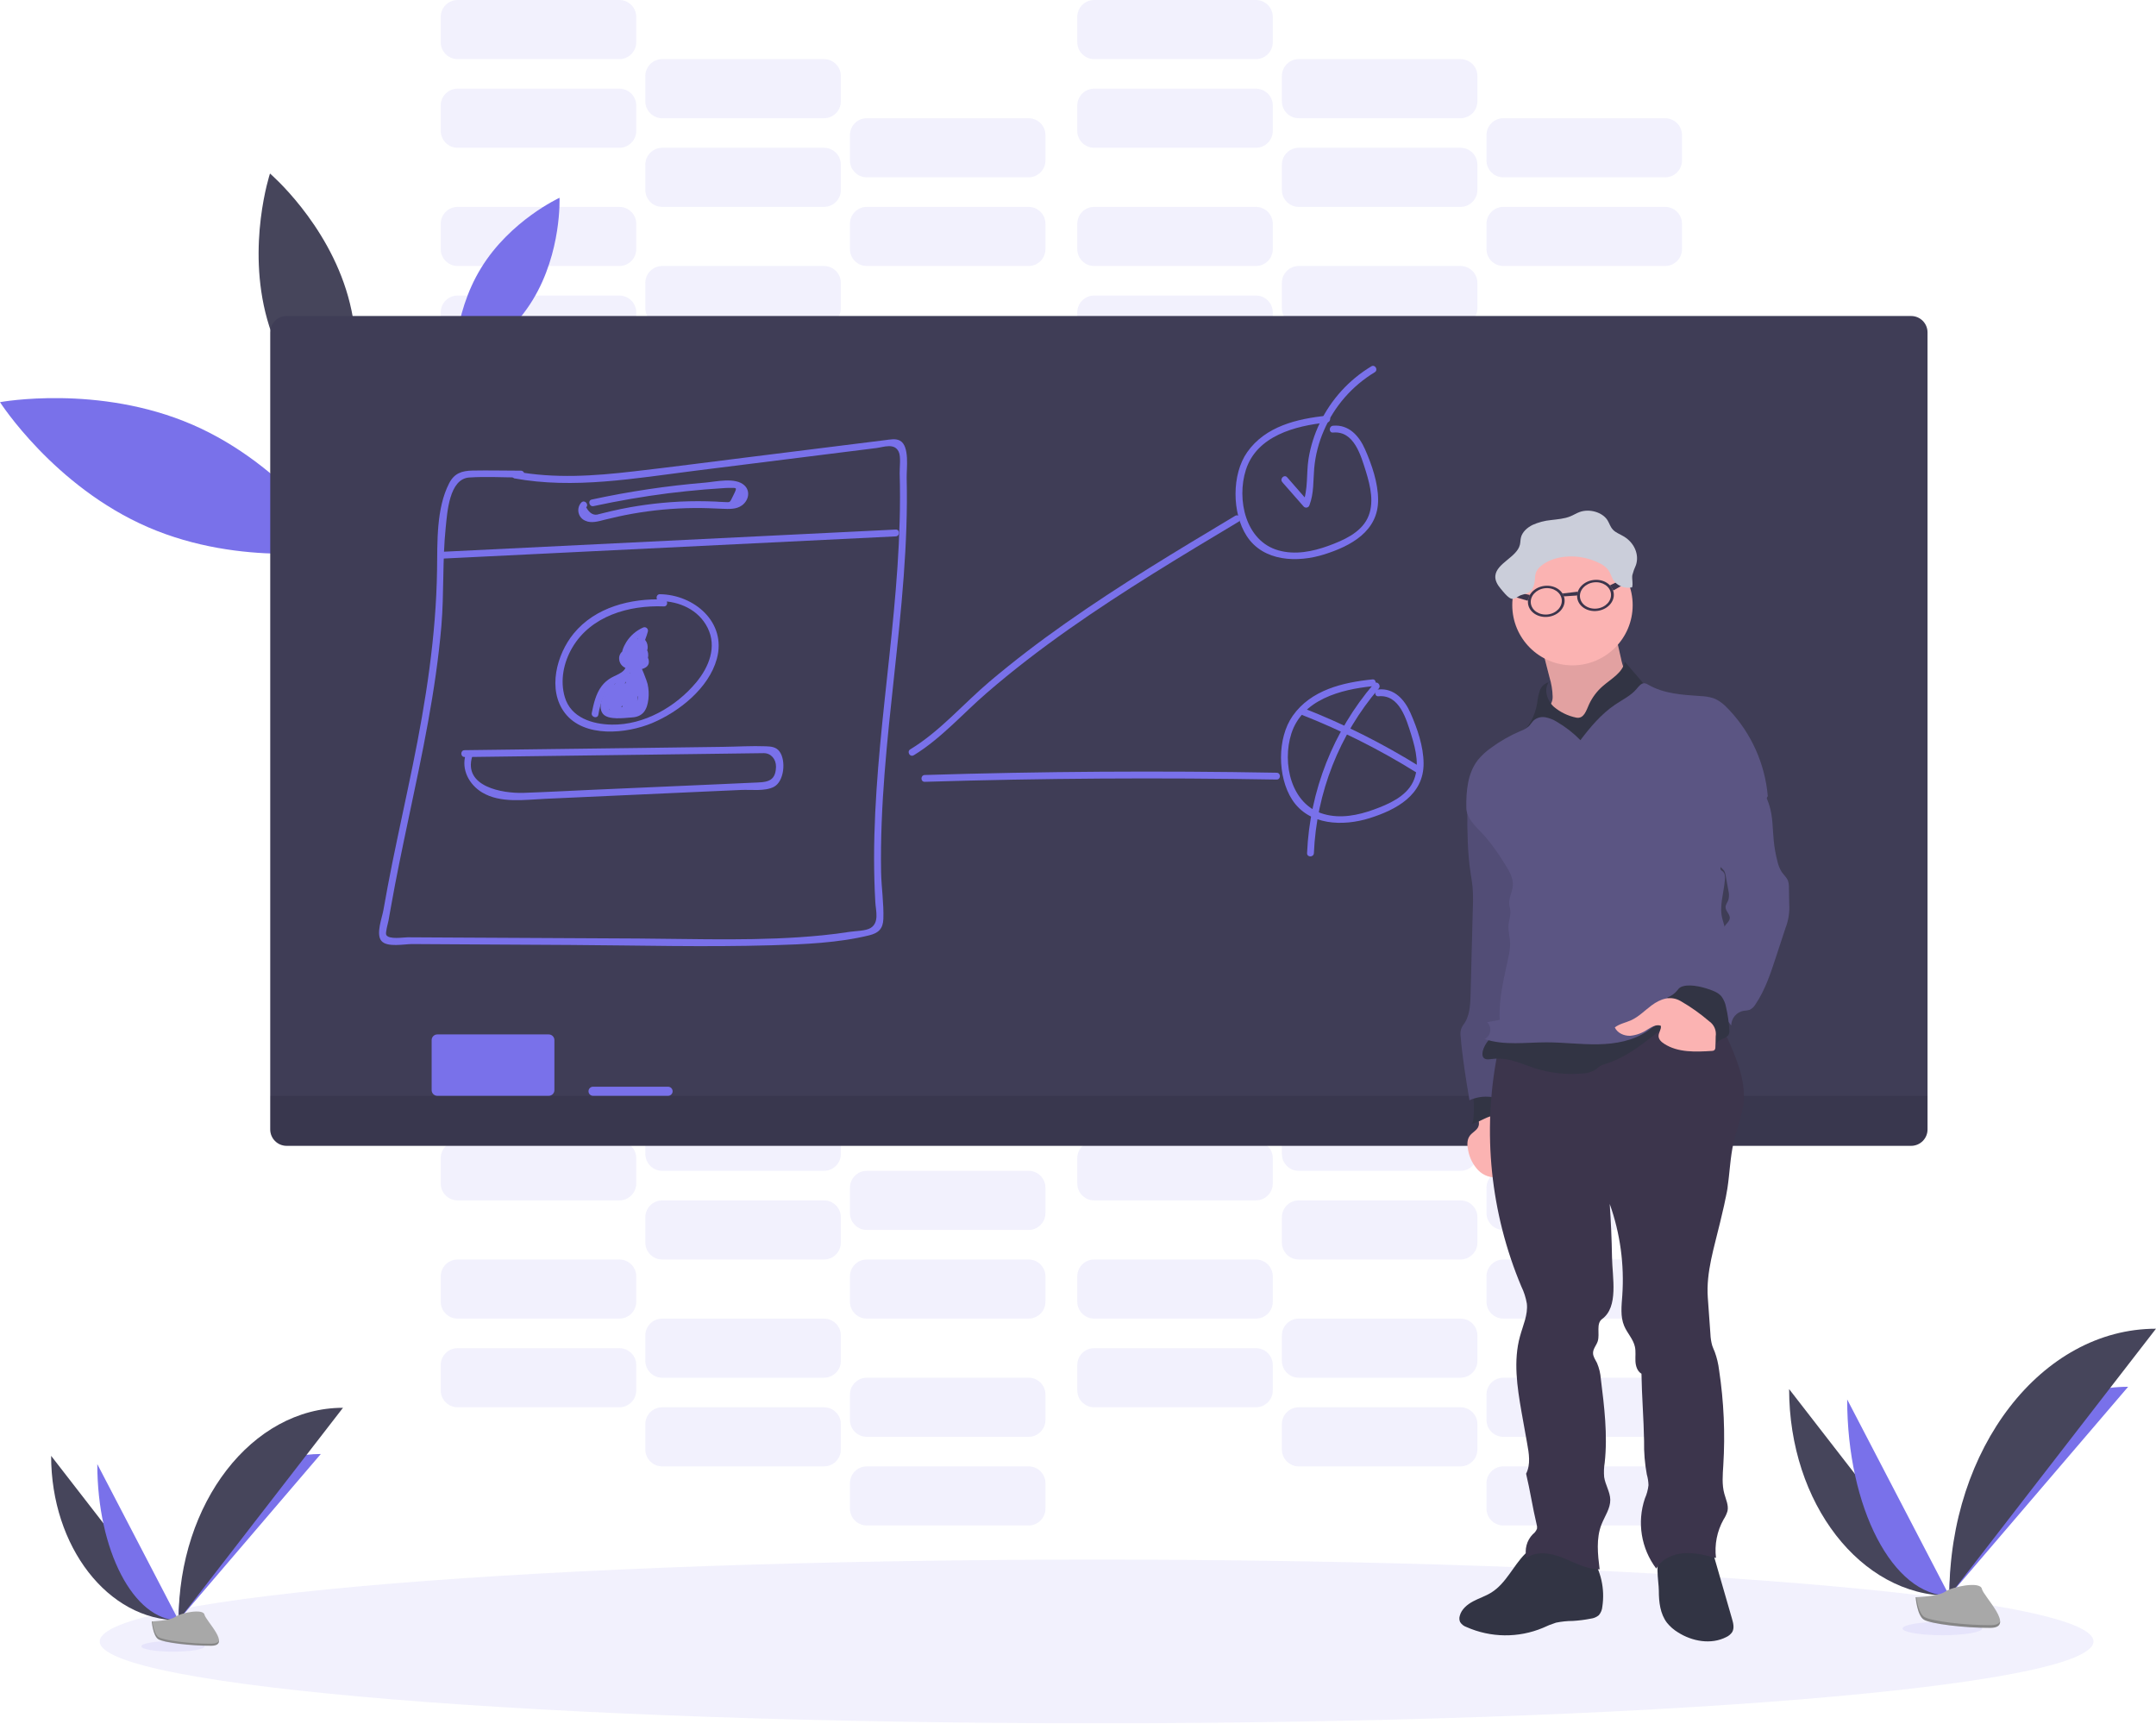
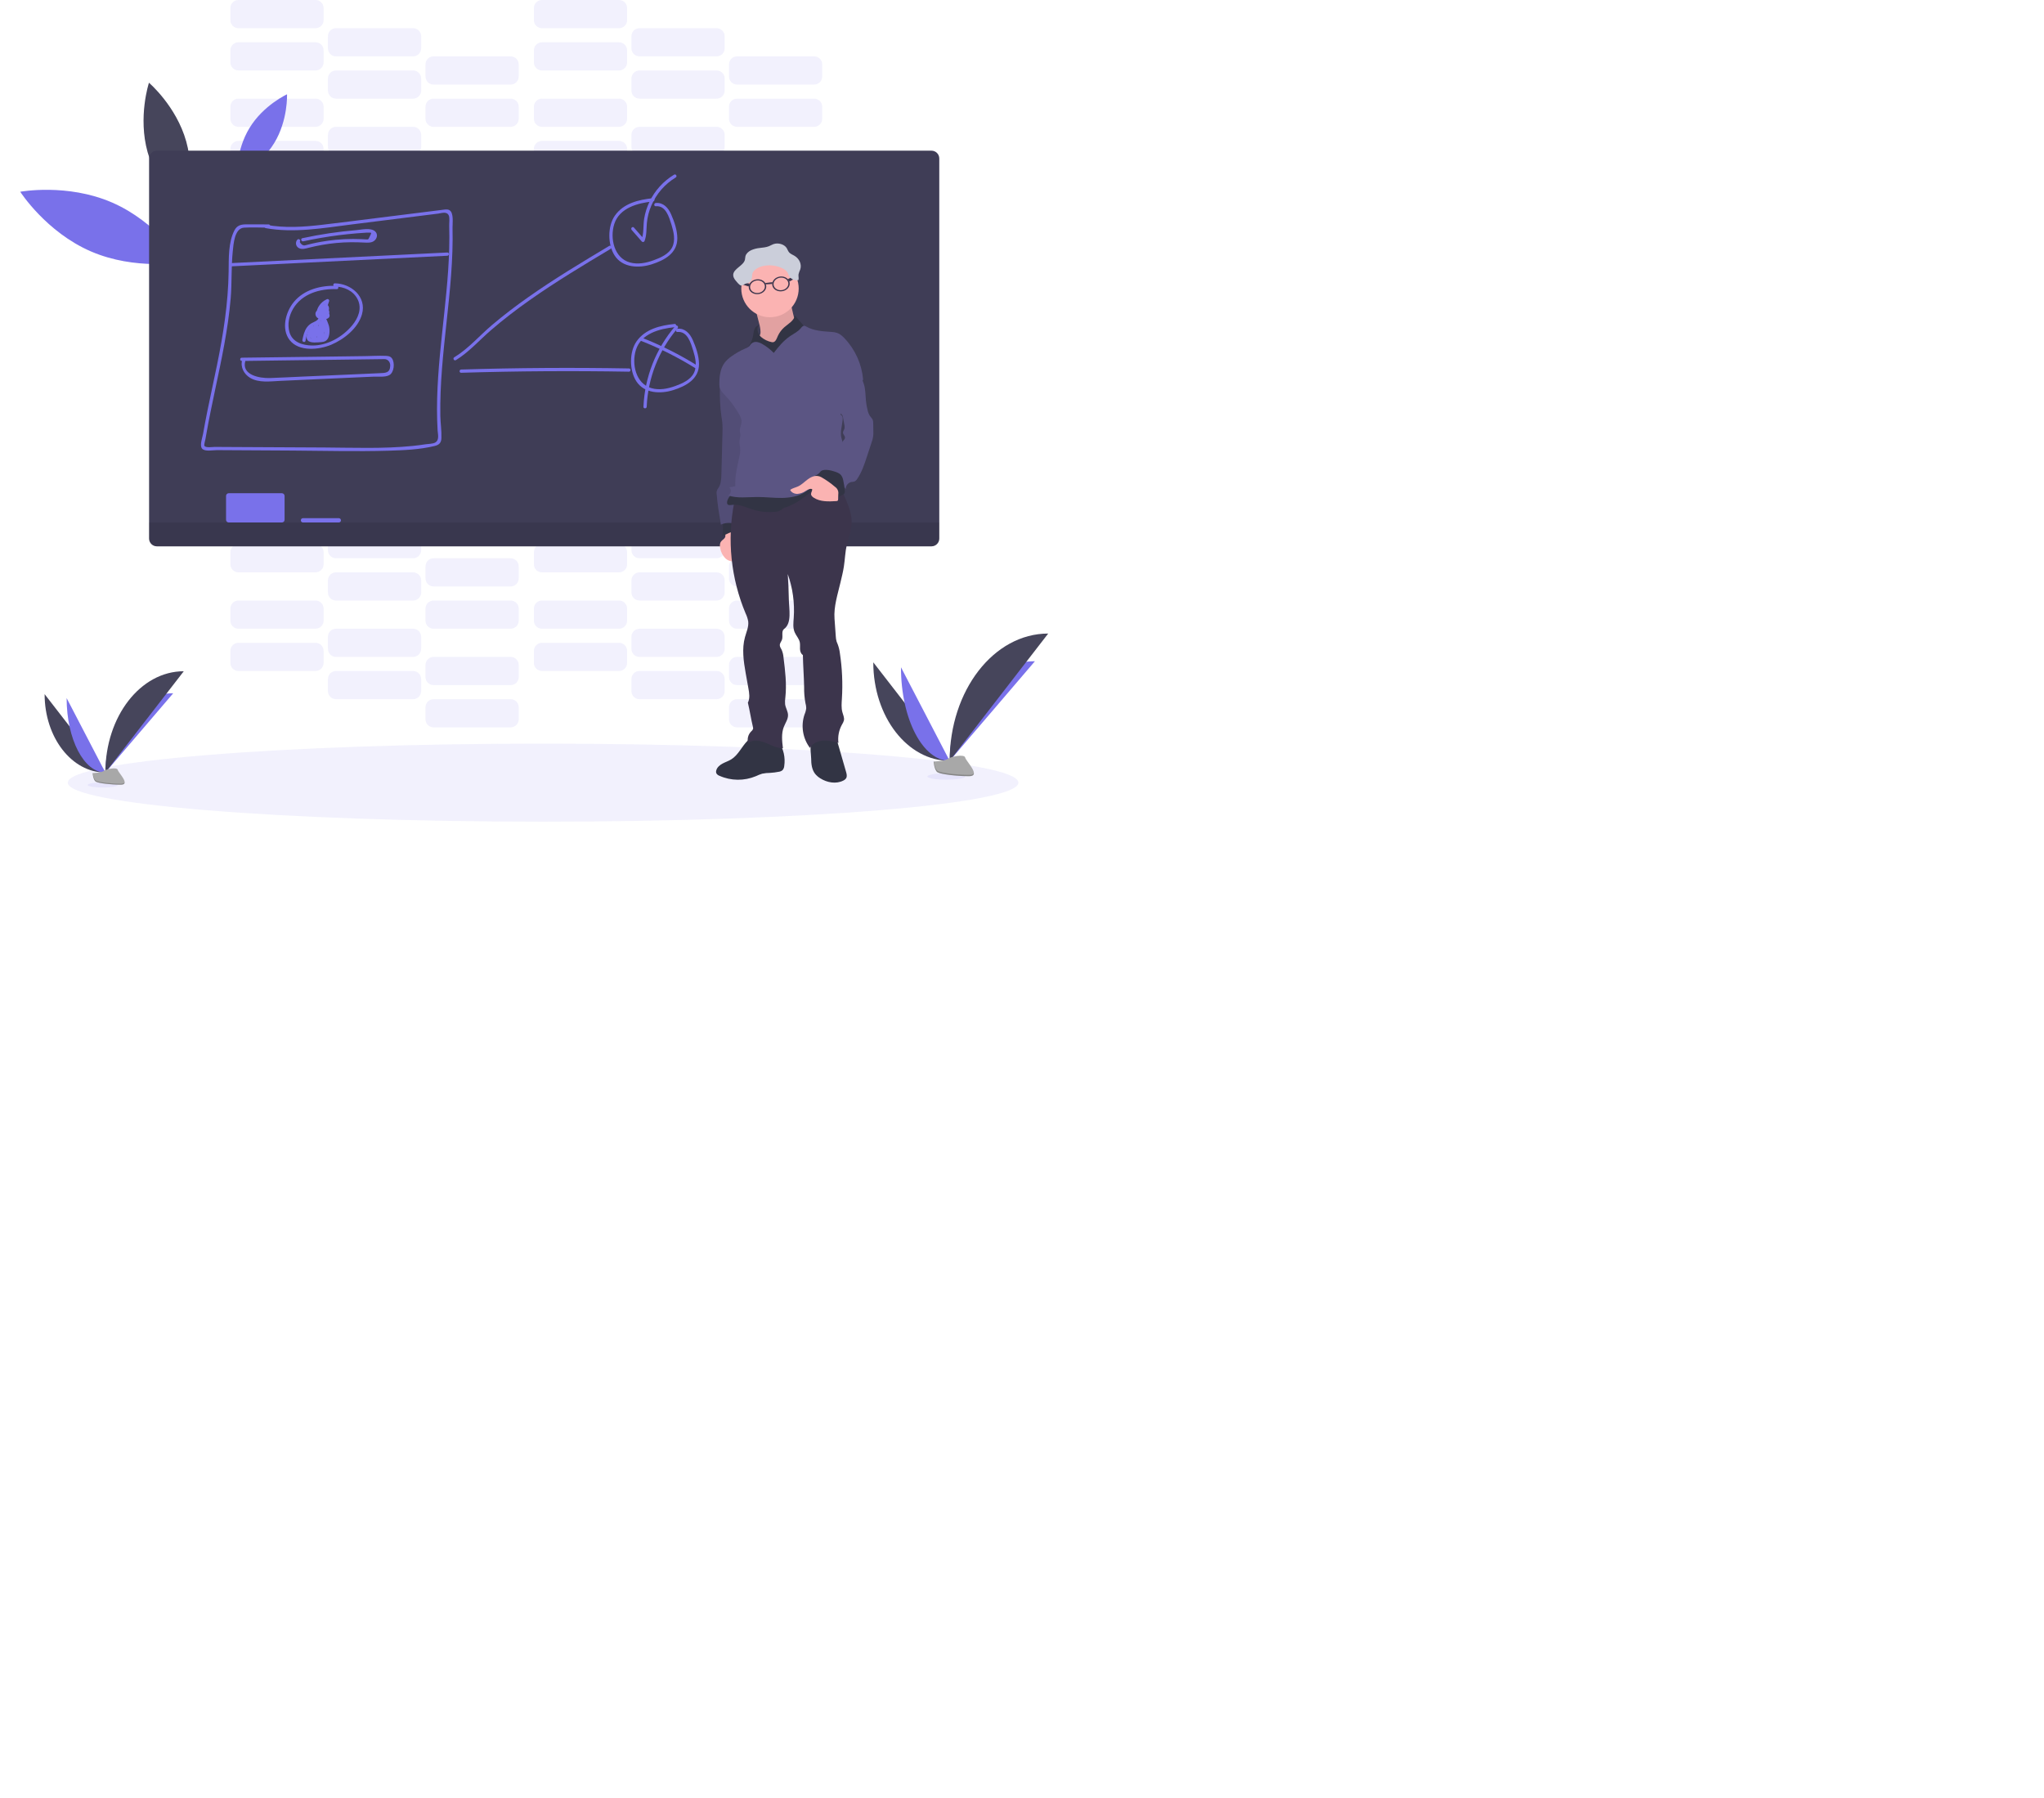
- <svg xmlns="http://www.w3.org/2000/svg" id="b6c6e6a1-7972-47e7-be8d-743e88a832d8" data-name="Layer 1" width="948.37" height="758" viewBox="0 0 948.37 758">
+ <svg xmlns="http://www.w3.org/2000/svg" id="b6c6e6a1-7972-47e7-be8d-743e88a832d8" data-name="Layer 1" width="748.37" height="658" viewBox="0 0 1848.37 1658">
  <rect x="193.87" y="130" width="86" height="26" rx="7.43" fill="#7971ea" opacity="0.1" />
  <rect x="283.87" y="156" width="86" height="26" rx="7.43" fill="#7971ea" opacity="0.1" />
  <rect x="373.87" y="182" width="86" height="26" rx="7.43" fill="#7971ea" opacity="0.1" />
  <rect x="193.87" y="91" width="86" height="26" rx="7.43" fill="#7971ea" opacity="0.1" />
  <rect x="283.87" y="117" width="86" height="26" rx="7.43" fill="#7971ea" opacity="0.1" />
  <rect x="373.87" y="143" width="86" height="26" rx="7.43" fill="#7971ea" opacity="0.1" />
  <rect x="473.87" y="130" width="86" height="26" rx="7.43" fill="#7971ea" opacity="0.1" />
  <rect x="563.87" y="156" width="86" height="26" rx="7.43" fill="#7971ea" opacity="0.1" />
  <rect x="653.87" y="182" width="86" height="26" rx="7.43" fill="#7971ea" opacity="0.1" />
  <rect x="473.87" y="91" width="86" height="26" rx="7.43" fill="#7971ea" opacity="0.1" />
  <rect x="563.87" y="117" width="86" height="26" rx="7.43" fill="#7971ea" opacity="0.1" />
  <rect x="653.87" y="143" width="86" height="26" rx="7.43" fill="#7971ea" opacity="0.1" />
  <rect x="193.87" y="39" width="86" height="26" rx="7.43" fill="#7971ea" opacity="0.1" />
  <rect x="283.87" y="65" width="86" height="26" rx="7.43" fill="#7971ea" opacity="0.1" />
  <rect x="373.87" y="91" width="86" height="26" rx="7.43" fill="#7971ea" opacity="0.1" />
  <rect x="193.87" width="86" height="26" rx="7.43" fill="#7971ea" opacity="0.1" />
  <rect x="283.87" y="26" width="86" height="26" rx="7.43" fill="#7971ea" opacity="0.1" />
  <rect x="373.87" y="52" width="86" height="26" rx="7.43" fill="#7971ea" opacity="0.1" />
  <rect x="473.87" y="39" width="86" height="26" rx="7.43" fill="#7971ea" opacity="0.1" />
  <rect x="563.87" y="65" width="86" height="26" rx="7.43" fill="#7971ea" opacity="0.1" />
  <rect x="653.87" y="91" width="86" height="26" rx="7.43" fill="#7971ea" opacity="0.1" />
  <rect x="473.87" width="86" height="26" rx="7.43" fill="#7971ea" opacity="0.1" />
  <rect x="563.87" y="26" width="86" height="26" rx="7.43" fill="#7971ea" opacity="0.1" />
  <rect x="653.87" y="52" width="86" height="26" rx="7.43" fill="#7971ea" opacity="0.1" />
  <rect x="193.87" y="593" width="86" height="26" rx="7.43" fill="#7971ea" opacity="0.1" />
  <rect x="283.87" y="619" width="86" height="26" rx="7.43" fill="#7971ea" opacity="0.1" />
  <rect x="373.87" y="645" width="86" height="26" rx="7.43" fill="#7971ea" opacity="0.1" />
  <rect x="193.87" y="554" width="86" height="26" rx="7.43" fill="#7971ea" opacity="0.1" />
  <rect x="283.87" y="580" width="86" height="26" rx="7.43" fill="#7971ea" opacity="0.1" />
  <rect x="373.87" y="606" width="86" height="26" rx="7.43" fill="#7971ea" opacity="0.1" />
  <rect x="473.87" y="593" width="86" height="26" rx="7.43" fill="#7971ea" opacity="0.1" />
  <rect x="563.87" y="619" width="86" height="26" rx="7.43" fill="#7971ea" opacity="0.1" />
  <rect x="653.87" y="645" width="86" height="26" rx="7.43" fill="#7971ea" opacity="0.1" />
  <rect x="473.87" y="554" width="86" height="26" rx="7.43" fill="#7971ea" opacity="0.1" />
  <rect x="563.87" y="580" width="86" height="26" rx="7.43" fill="#7971ea" opacity="0.1" />
  <rect x="653.87" y="606" width="86" height="26" rx="7.43" fill="#7971ea" opacity="0.1" />
  <rect x="193.87" y="502" width="86" height="26" rx="7.43" fill="#7971ea" opacity="0.1" />
  <rect x="283.87" y="528" width="86" height="26" rx="7.43" fill="#7971ea" opacity="0.1" />
  <rect x="373.87" y="554" width="86" height="26" rx="7.43" fill="#7971ea" opacity="0.1" />
  <rect x="193.87" y="463" width="86" height="26" rx="7.43" fill="#7971ea" opacity="0.1" />
  <rect x="283.87" y="489" width="86" height="26" rx="7.43" fill="#7971ea" opacity="0.1" />
  <rect x="373.87" y="515" width="86" height="26" rx="7.43" fill="#7971ea" opacity="0.1" />
  <rect x="473.87" y="502" width="86" height="26" rx="7.43" fill="#7971ea" opacity="0.1" />
  <rect x="563.87" y="528" width="86" height="26" rx="7.43" fill="#7971ea" opacity="0.1" />
  <rect x="653.87" y="554" width="86" height="26" rx="7.43" fill="#7971ea" opacity="0.1" />
  <rect x="473.87" y="463" width="86" height="26" rx="7.43" fill="#7971ea" opacity="0.1" />
  <rect x="563.87" y="489" width="86" height="26" rx="7.43" fill="#7971ea" opacity="0.1" />
  <rect x="653.87" y="515" width="86" height="26" rx="7.43" fill="#7971ea" opacity="0.1" />
  <ellipse cx="482.37" cy="722" rx="438.5" ry="36" fill="#7971ea" opacity="0.1" />
  <path d="M210.47,257.8c41.35,17.92,65.11,55,65.11,55s-43.29,8-84.65-9.91-65.11-55-65.11-55S169.11,239.88,210.47,257.8Z" transform="translate(-125.82 -71)" fill="#7971ea" />
  <path d="M337.37,189C350.16,168,371.94,158,371.94,158s1,23.94-11.75,44.88-34.58,30.93-34.58,30.93S324.57,209.88,337.37,189Z" transform="translate(-125.82 -71)" fill="#7971ea" />
  <path d="M243.35,211.47c9.15,32.66,34.37,54.16,34.37,54.16s10.39-31.47,1.24-64.14-34.38-54.16-34.38-54.16S234.19,178.8,243.35,211.47Z" transform="translate(-125.82 -71)" fill="#46455b" />
  <rect x="118.87" y="139" width="729" height="365" rx="7.21" fill="#3f3d56" />
  <path d="M118.87,482h729a0,0,0,0,1,0,0v14.79a7.21,7.21,0,0,1-7.21,7.21H126.08a7.21,7.21,0,0,1-7.21-7.21V482a0,0,0,0,1,0,0Z" opacity="0.1" />
  <rect x="189.87" y="455" width="54" height="27" rx="2.5" fill="#7971ea" />
  <rect x="258.87" y="478" width="37" height="4" rx="2" fill="#7971ea" />
  <path d="M351.84,281.38c26.39,4.87,53.31,0,79.59-3.3l79.87-10c3.23-.41,7.93-2.34,9.83,1.61,1.07,2.21.35,7,.43,9.54.21,7,.19,14,0,21-.36,13.38-1.34,26.73-2.59,40.05-2.43,26.07-5.87,52-7.59,78.17-.88,13.32-1.32,26.68-.93,40,.09,3.18.22,6.36.41,9.53.21,3.55,1.8,8.82-2.07,11.19-2.21,1.36-6.56,1.29-9.09,1.69-4,.63-8,1.13-12.08,1.54-26.89,2.69-54.13,1.57-81.12,1.41L325,483.39l-19.88-.11c-1.8,0-8.29,1.08-9.4-1.06-.47-.91.78-5.17,1-6.31q.46-2.82,1-5.63c2.32-13.15,5.06-26.22,7.82-39.28,5.93-28,12-56.14,14.44-84.74,1.21-14.35.41-28.83,1.89-43.15.69-6.65,1.51-21.49,10.36-22.08,7.5-.5,15.22,0,22.74,0a1.5,1.5,0,0,0,0-3c-7.1,0-14.21-.19-21.31-.05-4.72.09-8,1.21-10.25,5.55-5.75,11.14-5.16,26-5.34,38.16-.43,29.11-4.9,57.6-10.72,86.07-2.93,14.33-6.09,28.61-9,42.95-1.37,6.85-2.68,13.72-3.88,20.61-.56,3.28-3.39,10.51-.9,13.52s10.15,1.39,13.58,1.41l23.86.14,45.72.26c29.54.17,59.18,1,88.71.13,14.1-.42,29-1,42.73-4.37,4.09-1,6.06-2.88,6.22-7.24.24-6.76-.86-13.73-1-20.52-1-58.1,12.65-115.39,11.25-173.51-.09-3.95,1.4-13.91-2.92-16.3-1.94-1.08-4.46-.49-6.5-.25-3.9.45-7.79,1-11.69,1.46l-50.65,6.32c-16.19,2-32.37,4.16-48.59,6-17.17,2-34.51,3.19-51.62,0-1.89-.35-2.7,2.54-.8,2.89Z" transform="translate(-125.82 -71)" fill="#7971ea" />
  <path d="M320,316.73l199.82-9.8c1.93-.1,1.94-3.1,0-3L320,313.73c-1.92.09-1.93,3.09,0,3Z" transform="translate(-125.82 -71)" fill="#7971ea" />
  <path d="M381.56,292a5,5,0,0,0,1.77,8.07c2.69,1.23,5.85.2,8.52-.47,4-1,8-1.89,12.11-2.62a165.15,165.15,0,0,1,27.09-2.52c4.14-.05,8.25.14,12.39.32,3,.12,6.23.36,8.77-1.5,2.9-2.12,3.84-6.26,1-8.84-4-3.65-12.62-1.53-17.24-1.15a386.62,386.62,0,0,0-49.86,7.44c-1.88.4-1.09,3.3.8,2.89q16.27-3.51,32.79-5.64,8.12-1,16.27-1.69c2.56-.21,5.12-.4,7.68-.55,1-.06,2.06-.17,3.08-.14,3.17.07,3.54-.5,1.64,3.33-1.69,3.39-1.15,3-4.08,2.89-1.24,0-2.48-.14-3.72-.2q-3.81-.16-7.62-.17-8.11,0-16.18.78c-4.56.44-9.11,1.06-13.62,1.86-2.82.5-5.62,1.08-8.41,1.72-1.23.29-2.47.59-3.7.9-.59.16-1.19.3-1.78.45q-3.28,1.14-5.59-3c1.34-1.39-.77-3.52-2.12-2.12Z" transform="translate(-125.82 -71)" fill="#7971ea" />
  <path d="M417.78,334.68c-14.47-.56-30.1,3.35-39.63,15-7.46,9.11-11.71,24.74-3.81,35,8.49,11,27.11,9.06,38.34,4.37,11.88-5,24.88-15.31,28.45-28.21,4.45-16.11-10-28.29-25.05-28.47-1.93,0-1.93,3,0,3,8.58.1,17,3.78,21,11.77,4.19,8.42.58,17.26-5,24-8.94,10.73-22.92,18.82-37.16,18.59-8.55-.13-18-3.06-20.65-12.08-2.18-7.31-.52-15.3,3.28-21.78,8.22-14,24.95-18.74,40.29-18.14,1.93.07,1.93-2.93,0-3Z" transform="translate(-125.82 -71)" fill="#7971ea" />
  <path d="M403.41,356.9a3.9,3.9,0,0,0-5.24,4c.3,3.9,4.6,5,7.83,4.77,2.79-.24,6.05-1.27,5.07-4.76a4.48,4.48,0,0,0-2.44-2.82,5.65,5.65,0,0,0-2.82-.35c-.37,0-3.76,1.24-2.32-.25l-2.36-.31a2.46,2.46,0,0,1,.72,2,1.51,1.51,0,0,0,2.25,1.29,2,2,0,0,1,2.71,2.34,1.51,1.51,0,0,0,2.74,1.16c1-1.8,2.21-5.38.71-7.26-1-1.27-2.93-.89-4.13-.15a14.47,14.47,0,0,0-2.06,1.77c-1.21,1.07-2,1.57-1.55-.48.75-3.73,4.31-6.7,7.56-8.19l-2.2-1.69a31.62,31.62,0,0,1-6.05,11.85l2.56,1.06a6.68,6.68,0,0,1,4.08-6.51H407l.78,1.28c-.29,1.89,2.6,2.7,2.89.79.38-2.47-1.18-5.68-4.07-4.47-3.45,1.44-5.24,5.39-5.17,8.91,0,1.2,1.7,2.13,2.57,1.07a35.26,35.26,0,0,0,6.81-13.19,1.52,1.52,0,0,0-2.21-1.69,16.77,16.77,0,0,0-7.28,6.34c-1.22,2-2.75,5.12-1.51,7.42a3.18,3.18,0,0,0,4.35,1.23,11.7,11.7,0,0,0,2.51-2c.37-.33.78-.9,1.27-1,.44-.3.42-.13-.07.53a5.45,5.45,0,0,1-.87,2.92l2.74,1.15a5,5,0,0,0-7.11-5.73l2.26,1.3a5.45,5.45,0,0,0-1.13-3.53,1.52,1.52,0,0,0-2.35-.31c-1.52,1.59-1.81,4.34.1,5.81,1.43,1.09,2.13,0,3.7-.25,5.33-.69,2.22,1.71.34,1.79a7.09,7.09,0,0,1-2.51-.18q-3.13-1.06-.39-2.73c1.79.73,2.56-2.17.8-2.89Z" transform="translate(-125.82 -71)" fill="#7971ea" />
  <path d="M401,362.38c1.23,4-3.85,5.32-6.26,6.7a13.94,13.94,0,0,0-4.33,3.79c-2.52,3.38-3.46,7.68-4.29,11.73-.38,1.89,2.51,2.69,2.9.8a34,34,0,0,1,2.53-8.63c1.8-3.58,4.38-4.78,7.74-6.62s5.79-4.69,4.6-8.57c-.56-1.84-3.46-1.05-2.89.8Z" transform="translate(-125.82 -71)" fill="#7971ea" />
  <path d="M406,360.37a2.9,2.9,0,0,0-2.5,3c0,1.19.79,1.95,1.33,2.9a22.9,22.9,0,0,1,2.9,6.31c.48,2.15.95,6-.17,8-2.07,3.71-5.81,3-9,3-3,0-5.32,1-5.22-3.18.06-2.35,1.7-4.73,3-6.58l-2.74-.36a52.27,52.27,0,0,1,.91,9.26c0,1.39,2.13,2.16,2.79.75a57.93,57.93,0,0,0,3.81-10.54l-2.95-.4.52,7.6a1.51,1.51,0,0,0,2.79.76,3.4,3.4,0,0,0,.75-1.35c.1-.47-.82-3.64-1.19-2.51l2.94.4.21-7.22-3,.4a14.94,14.94,0,0,1,.56,6.3c-.19,1.67,2.62,2.05,3,.4l1.88-9.7-2.74.35a6.63,6.63,0,0,1,.51,4.32c-.22,1.92,2.78,1.9,3,0a10.54,10.54,0,0,0-.92-5.83,1.51,1.51,0,0,0-2.74.36l-1.89,9.7,2.95.4a16.36,16.36,0,0,0-.67-7.09,1.5,1.5,0,0,0-2.94.39l-.21,7.22c0,1.75,2.43,2,2.95.4l.16-.49a1.52,1.52,0,0,0-.38-1.46c-3.11-3.38-3.74,2-4.82,3.49l2.8.76-.52-7.6c-.11-1.62-2.51-2.12-2.95-.4a53.76,53.76,0,0,1-3.5,9.83l2.8.76a56.54,56.54,0,0,0-1-10.06c-.26-1.38-2.07-1.32-2.74-.36-2,2.88-5.46,9.17-2.79,12.62,2.33,3,9.66,1.84,12.79,1.65,4.94-.28,6.73-3.41,7.27-8.07a19.76,19.76,0,0,0-.37-6.68c-.27-1.18-3-8.66-3.82-8.51,1.9-.35,1.09-3.25-.8-2.9Z" transform="translate(-125.82 -71)" fill="#7971ea" />
  <path d="M400.19,367.11,392,377.92l2.59,1.51,6-8.68-2.74-1.16L394.86,381a1.51,1.51,0,0,0,2.74,1.16,52.71,52.71,0,0,1,4.57-6.43l-2.5-1.46a16.33,16.33,0,0,1-3.77,6.93l2.51,1.46a13.4,13.4,0,0,1,1.09-4c.77-1.73-1.67-3.26-2.59-1.52a35.21,35.21,0,0,1-2.89,4.54l2.74.36.61-2.85-2.74-.36.44,2.5a1.51,1.51,0,0,0,2.51.66,29.86,29.86,0,0,0,6-9.05H401a13.47,13.47,0,0,1,1.41,4c.36,1.8,2.75,1.13,2.94-.4a81.31,81.31,0,0,0,.66-10.1h-3l0,6.29c0,1.63,2.67,2.11,2.95.4a11.46,11.46,0,0,1,1.47-4.3H404.8a6.67,6.67,0,0,1,1,3.4,1.5,1.5,0,0,0,3,0l.38-2h-2.89c.29,1.77,1.39,11.74-2.52,10.57-.66-.16-.85-.12-.57.11l.89-1.9,2.09-4.43-2.8-.76c.18,2.06.37,5-.87,6.76-1,1.43-4.08,2-5.65,1.16a10,10,0,0,1-2.61-2.74l-2.05,2c1.66,1.21,4.35,4.18,6.49,4.35,1.63.13,3-1.22,4.07-2.3a17.43,17.43,0,0,0,4.89-12.83,1.5,1.5,0,0,0-3,0l0,3.42a1.5,1.5,0,0,0,3,0v-8.39a1.5,1.5,0,0,0-3,0,36,36,0,0,1-.52,6l2.95.4a69.07,69.07,0,0,1-.33-7.19,1.5,1.5,0,0,0-2.94-.4c-.45,1.91-1,3.79-1.53,5.66l2.74-.36-.21-.8c-.14-1.91-3.14-1.92-3,0a5.49,5.49,0,0,0,.62,2.32c.58,1.22,2.39.79,2.74-.36.57-1.88,1.08-3.76,1.53-5.66l-2.95-.4a69.07,69.07,0,0,0,.33,7.19c.15,1.54,2.63,2.2,2.94.4a41.33,41.33,0,0,0,.63-6.84h-3v8.39h3l0-3.42h-3A14.42,14.42,0,0,1,401,380.46a12.29,12.29,0,0,1-1.26,1.24c-.71.68-1.36.58-1.93-.31-1.42-.59-2.89-2.11-4.13-3s-2.94.87-2.06,2.05c2.3,3.06,5.73,6.47,10,5,4.49-1.59,5.1-7.67,4.76-11.67-.11-1.33-2.1-2.23-2.79-.75-1,2.11-2,4.21-3,6.33-.35.74-1,1.76-.9,2.64.33,2.25,3.06,1.88,4.74,1.75,6.51-.49,5.48-9.72,4.73-14.36-.25-1.54-2.49-1.3-2.89,0a8.83,8.83,0,0,0-.49,2.84h3a11.89,11.89,0,0,0-1.41-4.91,1.51,1.51,0,0,0-2.59,0,14.58,14.58,0,0,0-1.78,5l3,.4,0-6.29a1.5,1.5,0,0,0-3,0,81.31,81.31,0,0,1-.66,10.1l2.95-.4a17.17,17.17,0,0,0-1.71-4.68,1.51,1.51,0,0,0-2.59,0,27.36,27.36,0,0,1-5.53,8.44l2.51.66-.44-2.5c-.23-1.33-2.11-1.37-2.74-.36a6.58,6.58,0,0,0-.91,5.16c.25,1.42,2.05,1.27,2.74.36a35.1,35.1,0,0,0,2.89-4.53l-2.59-1.52a17.06,17.06,0,0,0-1.4,4.71c-.18,1.32,1.39,2.7,2.51,1.46a20,20,0,0,0,4.54-8.26c.37-1.36-1.51-2.65-2.51-1.46a57.29,57.29,0,0,0-5,7l2.74,1.16,3.05-11.37a1.51,1.51,0,0,0-2.74-1.16l-6,8.69c-1.12,1.61,1.45,3,2.59,1.51l8.16-10.8c1.16-1.54-1.44-3-2.59-1.52Z" transform="translate(-125.82 -71)" fill="#7971ea" />
  <path d="M527.77,403.2c12-7.34,21.54-18.29,32.14-27.45,11.5-9.93,23.57-19.18,36-27.94,24.14-17,49.49-32.21,74.82-47.38a1.5,1.5,0,0,0-1.51-2.59c-25.33,15.17-50.69,30.35-74.83,47.38-11.39,8-22.51,16.48-33.17,25.48-11.6,9.8-21.93,22-35,29.91-1.65,1-.14,3.6,1.51,2.59Z" transform="translate(-125.82 -71)" fill="#7971ea" />
  <path d="M709.46,253.85c-13,1.32-27,4.63-35,16-6.91,9.78-6.76,26.84-.27,36.88,7.37,11.41,22.43,11.82,34.13,8.13s23.81-10.16,23.7-24.14c-.06-7.5-2.77-15.31-5.76-22.11-2.58-5.87-7.15-11-14.07-10.35-1.91.18-1.93,3.18,0,3,9.27-.86,12.25,10.15,14.45,17.1,2,6.49,3.85,14.17.71,20.62s-10.71,9.74-17.18,12.1c-7,2.54-14.69,4.09-22,2-14.48-4.05-18.48-22.4-14.31-35.42,4.8-15,21.8-19.41,35.65-20.81,1.9-.19,1.92-3.19,0-3Z" transform="translate(-125.82 -71)" fill="#7971ea" />
  <path d="M729.46,369.85c-13,1.32-27,4.63-35,16-6.91,9.78-6.76,26.84-.27,36.88,7.37,11.41,22.43,11.82,34.13,8.13s23.81-10.16,23.7-24.14c-.06-7.5-2.77-15.31-5.76-22.11-2.58-5.87-7.15-11-14.07-10.35-1.91.18-1.93,3.18,0,3,9.27-.86,12.25,10.15,14.45,17.1,2,6.49,3.85,14.17.71,20.62s-10.71,9.74-17.18,12.1c-7,2.54-14.69,4.09-22,2-14.48-4.05-18.48-22.4-14.31-35.42,4.8-15,21.8-19.41,35.65-20.81,1.9-.19,1.92-3.19,0-3Z" transform="translate(-125.82 -71)" fill="#7971ea" />
  <path d="M689.85,283.06l9.47,10.8a1.51,1.51,0,0,0,2.5-.67c2-5.26,1.62-10.71,2.09-16.24a53.47,53.47,0,0,1,4.25-16.57,55.93,55.93,0,0,1,22.38-25.65c1.65-1,.14-3.6-1.51-2.59A58.72,58.72,0,0,0,706.4,257a57.47,57.47,0,0,0-5,15.87c-1,6.49-.09,13.29-2.49,19.52l2.51-.67L692,280.94c-1.28-1.45-3.39.68-2.12,2.12Z" transform="translate(-125.82 -71)" fill="#7971ea" />
  <path d="M532.6,414.89q77.37-2.36,154.78-1c1.93,0,1.93-3,0-3q-77.39-1.38-154.78,1c-1.93.06-1.94,3.06,0,3Z" transform="translate(-125.82 -71)" fill="#7971ea" />
  <path d="M698.16,385.31a309.92,309.92,0,0,1,50.67,25.46c1.64,1,3.15-1.57,1.51-2.59A313.23,313.23,0,0,0,699,382.42c-1.79-.71-2.57,2.19-.79,2.89Z" transform="translate(-125.82 -71)" fill="#7971ea" />
  <path d="M730.18,371.72a122.5,122.5,0,0,0-29.41,74.53c-.08,1.93,2.92,1.93,3,0a119.14,119.14,0,0,1,28.53-72.41c1.25-1.46-.86-3.59-2.12-2.12Z" transform="translate(-125.82 -71)" fill="#7971ea" />
  <path d="M330.23,404,442,402.54l12.85-.17c2.31,0,4.62-.08,6.93-.09,3.25,0,5.44,2.7,5.38,6-.15,7-4.55,6.75-10.31,7l-13.89.63L386.4,418.4c-10.13.45-20.27,1-30.4,1.35-9.14.28-26.52-2.7-22.46-16,.56-1.85-2.33-2.64-2.9-.8-2,6.54,1.54,13.18,7.24,16.61,8.09,4.86,18.75,3.21,27.68,2.81L435,419.22l16.86-.75c4.32-.2,10.33.68,14.3-1.33,4.66-2.35,5.48-11.68,2.54-15.61-1.51-2-3.63-2.18-6-2.27-6.22-.24-12.55.17-18.78.25l-34.62.46-79.11,1c-1.93,0-1.93,3,0,3Z" transform="translate(-125.82 -71)" fill="#7971ea" />
  <g id="b30eccf6-7cfe-48df-9caa-415a128bd568" data-name="Michel">
    <path d="M781.81,771.5c-2.52,1.58-5.4,2.47-8,3.86s-5.13,3.48-5.87,6.36a4,4,0,0,0,.13,2.72,5.28,5.28,0,0,0,2.8,2.22,42.49,42.49,0,0,0,33.61.38,44.27,44.27,0,0,1,5.8-2.3,37.69,37.69,0,0,1,7.43-.76,57.11,57.11,0,0,0,7.81-1,6.87,6.87,0,0,0,3.54-1.47,6.57,6.57,0,0,0,1.59-3.82,31.45,31.45,0,0,0-5-22.28,7.53,7.53,0,0,0-2.18-2.31,8.41,8.41,0,0,0-3.47-.93c-5-.61-10.24-1.73-15.29-1.85-3.62-.08-5.44,1.64-8,4.13C791.42,759.74,788.33,767.43,781.81,771.5Z" transform="translate(-125.82 -71)" fill="#323444" />
    <path d="M855.5,770.76c0,4.9.59,10.09,3.56,14a18.49,18.49,0,0,0,4.86,4.25c6.28,4,14.6,5.47,21.22,2.08a6.3,6.3,0,0,0,2.64-2.22c1-1.74.47-3.91-.09-5.83l-9.58-33.2c-6.19.95-15.29,1.62-20.79,4.76C853.33,756.87,855.5,766.38,855.5,770.76Z" transform="translate(-125.82 -71)" fill="#323444" />
    <path d="M776.19,566.33c-.58,1.83-2.68,2.68-3.83,4.22-1.35,1.81-1.21,4.32-.72,6.52a17.24,17.24,0,0,0,4.39,8.65,10.37,10.37,0,0,0,9,3.06c3.22-.61,6-3.46,6.11-6.73a12.74,12.74,0,0,0-.94-4.33L783.38,558a1,1,0,0,0-.48-.67,1,1,0,0,0-.75.13c-1.61.76-4.84,1.56-5.78,3.23S776.87,564.52,776.19,566.33Z" transform="translate(-125.82 -71)" fill="#fbb3b2" />
    <path d="M773,565.34c2.49-.39,4.67-1.85,7-2.81s5.25-1.33,7.21.27c.56.46,1.1,1.09,1.83,1.08a71.59,71.59,0,0,0-4.48-14.24,1.11,1.11,0,0,0-.39-.55,1.13,1.13,0,0,0-.85,0l-6.73,1.76c-2.49.65-2.78.45-2.59,2.9C774.05,554.84,774.61,565.34,773,565.34Z" transform="translate(-125.82 -71)" fill="#323444" />
    <path d="M772.26,422.94c-1,1.54-1,3.46-1,5.27,0,8.85.09,17.75,1.4,26.51.31,2.1.7,4.2.9,6.32a72.91,72.91,0,0,1,.14,8.87l-1,38.5c-.12,4.71-.36,9.77-3.27,13.47a6.44,6.44,0,0,0-1.17,4.27c.76,9.66,2.36,19.24,3.95,28.79a17.79,17.79,0,0,1,16.14.77,177.66,177.66,0,0,0,8.29-49c.23-8.19-.12-16.43,1.14-24.52,2.11-13.62,1.25-27.59-.3-41.29-.49-4.34-1.53-8.81-4.31-12.17a18.45,18.45,0,0,0-10-5.76C779.47,422,776.16,423,772.26,422.94Z" transform="translate(-125.82 -71)" fill="#5b5583" />
    <path d="M772.26,422.94c-1,1.54-1,3.46-1,5.27,0,8.85.09,17.75,1.4,26.51.31,2.1.7,4.2.9,6.32a72.91,72.91,0,0,1,.14,8.87l-1,38.5c-.12,4.71-.36,9.77-3.27,13.47a6.44,6.44,0,0,0-1.17,4.27c.76,9.66,2.36,19.24,3.95,28.79a17.79,17.79,0,0,1,16.14.77,177.66,177.66,0,0,0,8.29-49c.23-8.19-.12-16.43,1.14-24.52,2.11-13.62,1.25-27.59-.3-41.29-.49-4.34-1.53-8.81-4.31-12.17a18.45,18.45,0,0,0-10-5.76C779.47,422,776.16,423,772.26,422.94Z" transform="translate(-125.82 -71)" opacity="0.1" />
    <path d="M784.48,534.59A176.61,176.61,0,0,0,795,636.83a27.73,27.73,0,0,1,2.44,7.56c.55,4.9-1.71,9.61-3,14.35-3,10.78-1.27,22.26.65,33.29q1.2,6.9,2.47,13.79c.83,4.48,1.63,9.35-.45,13.41,1.79,7.46,2.85,14.85,4.64,22.31a4.24,4.24,0,0,1,.17,1.83,5.39,5.39,0,0,1-1.83,2.45,10.94,10.94,0,0,0-2.79,10.47c4.57-3.28,10.94-2.13,16.16,0s10.36,5,16,5c-.82-6.62-1.61-13.57.83-19.78,1.42-3.6,3.92-7,3.85-10.85-.07-3.45-2.18-6.53-2.69-9.94a25.16,25.16,0,0,1,.24-6.36c1.34-12.24-.18-24.6-1.7-36.82a22,22,0,0,0-1.68-7c-.71-1.44-1.77-2.82-1.75-4.43,0-1.87,1.51-3.39,2.07-5.17,1-3.28-.84-7.74,1.93-9.77,7.3-5.36,4.5-18.16,4.34-27.21q-.19-11.71-1-23.4a99.67,99.67,0,0,1,5.52,40.34c-.32,4.48-.91,9.19.84,13.33,1.34,3.18,4,5.8,4.72,9.17.45,2.08.13,4.23.23,6.35s.82,4.43,2.65,5.5c.14,9.64,1,19.95,1.15,29.59a73,73,0,0,0,1.2,14.7,18.73,18.73,0,0,1,.74,4.74,19.81,19.81,0,0,1-1.58,5.83,33.43,33.43,0,0,0,5,30.85c2.36-4.19,7.28-6.41,12.08-6.76s9.54.86,14.19,2.08a27.79,27.79,0,0,1,3.32-16.9,13.83,13.83,0,0,0,1.75-3.76c.54-2.54-.72-5.07-1.4-7.58-1.11-4-.72-8.31-.46-12.49A197.64,197.64,0,0,0,882,673.63a35.51,35.51,0,0,0-1.91-8c-.36-.92-.8-1.8-1.1-2.73a21.52,21.52,0,0,1-.8-5.12l-1.15-16c-.81-11.21,2.87-22.28,5.44-33.22,1.15-4.9,2.4-9.79,3.17-14.77,1.05-6.78,1.22-13.71,2.76-20.4,1.38-6,3.87-11.85,4.39-18,.8-9.53-3.16-18.74-7-27.48-1.6-3.6-7.65-3.24-11.54-3.88-27.59-4.53-56.65-4.56-82.67,5.65A20.57,20.57,0,0,0,784.48,534.59Z" transform="translate(-125.82 -71)" fill="#3c354c" />
    <path d="M804.37,357.1,807.43,369a31.8,31.8,0,0,1,1.37,8.41,6.21,6.21,0,0,1-.67,3,7.15,7.15,0,0,1-1.9,1.94c-2.09,1.59-3.54,5.3-5.93,6.4,1.23,2.14,2.93.75,5.15,1.82,3.91,1.9,7.49,4.63,11.73,5.57,4,.88,8.2.05,12.17-1,5.63-1.53,11.23-3.64,15.76-7.33s7.11-6.95,7.09-12.78c-5,.59-9.45-4.46-11.66-9a24.45,24.45,0,0,1-1.68-5.39l-2.68-11.79c-2.92.64-5.3,2.73-8.09,3.82S822,353.86,818.9,354a99,99,0,0,0-16.36,2.12c-.74.15-1.67.62-1.49,1.34" transform="translate(-125.82 -71)" fill="#fbb3b2" />
    <path d="M804.37,357.1,807.43,369a31.8,31.8,0,0,1,1.37,8.41,6.21,6.21,0,0,1-.67,3,7.15,7.15,0,0,1-1.9,1.94c-2.09,1.59-3.54,5.3-5.93,6.4,1.23,2.14,2.93.75,5.15,1.82,3.91,1.9,7.49,4.63,11.73,5.57,4,.88,8.2.05,12.17-1,5.63-1.53,11.23-3.64,15.76-7.33s7.11-6.95,7.09-12.78c-5,.59-9.45-4.46-11.66-9a24.45,24.45,0,0,1-1.68-5.39l-2.68-11.79c-2.92.64-5.3,2.73-8.09,3.82S822,353.86,818.9,354a99,99,0,0,0-16.36,2.12c-.74.15-1.67.62-1.49,1.34" transform="translate(-125.82 -71)" opacity="0.1" />
    <circle cx="691.69" cy="266.18" r="26.48" fill="#fbb3b2" />
    <path d="M824.8,380.83a24,24,0,0,1,6-8c3.73-3.27,8.83-5.92,9.71-10.8l8.08,9.41a4.35,4.35,0,0,1,1,1.54,3.88,3.88,0,0,1-.76,3.11c-2,3.19-5.15,5.47-8.13,7.78a246.91,246.91,0,0,0-19.59,17.28,2,2,0,0,1-1.05.64,1.89,1.89,0,0,1-1.09-.31A45.49,45.49,0,0,1,805,390.12c-.29-.35-.65-.75-1.12-.72a1.44,1.44,0,0,0-.75.39c-2.69,2.2-5.63,4.83-9.08,4.49,4.47-3.21,7-8.57,7.94-14a26.46,26.46,0,0,1,1.14-5.47,5.71,5.71,0,0,1,3.9-3.7c-2.18,3.33-.69,8.05,2.24,10.74a22.08,22.08,0,0,0,9.92,4.81C822.59,387.3,823.59,383.45,824.8,380.83Z" transform="translate(-125.82 -71)" fill="#323444" />
    <path d="M790.35,537.31c3.77.93,7.34,2.51,11,3.68A52.57,52.57,0,0,0,822,543.16a11.15,11.15,0,0,0,6-1.91c.47-.38.9-.83,1.4-1.18a9.79,9.79,0,0,1,2.69-1.11c9.17-2.87,16.85-9.06,24.3-15.12.24-.2.51-.45.49-.77a1,1,0,0,0-.3-.57l-3.92-4.5c-10.28,1.75-20.81,1.09-31.24.83A45.36,45.36,0,0,0,815,519c-2.06.24-4.09.76-6.12,1.2-7.71,1.68-15.59,2.32-23.4,3.42a3.61,3.61,0,0,0-1.55.48,3.49,3.49,0,0,0-.83.92l-2.74,3.85a12.11,12.11,0,0,0-2.3,4.41c-.64,3,.7,4,3.25,3.61A23.74,23.74,0,0,1,790.35,537.31Z" transform="translate(-125.82 -71)" fill="#323444" />
    <path d="M821,396.57a48.71,48.71,0,0,0-10.31-8.05,14.61,14.61,0,0,0-5-2,6.24,6.24,0,0,0-5.12,1.26c-.89.79-1.45,1.89-2.31,2.72a11.49,11.49,0,0,1-3.66,2.07,64.92,64.92,0,0,0-12.86,7.33,29.5,29.5,0,0,0-5.83,5.38c-4.53,5.8-5.21,13.69-5.09,21.05.09,5.12,5,8.92,8.38,12.75a93.94,93.94,0,0,1,8.58,12c1.82,2.88,3.72,6,3.49,9.43-.19,2.81-1.83,5.45-1.57,8.25.09,1,.41,1.92.5,2.89.18,2-.61,4-.81,6-.27,2.83.65,5.64.7,8.49a27,27,0,0,1-.74,5.79c-1.92,9.14-4.33,18.33-3.84,27.66l-5.54,1a4.68,4.68,0,0,1-1.07,7.47c8.65,2.89,18,1.43,27.17,1.42,7.59,0,15.15,1,22.73.86s15.4-1.51,21.65-5.8c1.7-1.16,3.26-2.52,5.05-3.53a24.91,24.91,0,0,1,7.65-2.5,75.91,75.91,0,0,1,15-1.34c2.46,0,5.14.1,7.1-1.38,2.16-1.64,2.71-4.61,3-7.3.29-2.84.47-5.69.52-8.54a36.82,36.82,0,0,0-.35-6.64,43.48,43.48,0,0,0-1.17-4.76l-3.77-13.28c-1.56-5.48.61-11.49,1.07-17.17.11-1.34.13-2.9-.9-3.76-.37-.31-.88-.52-1-1a1.71,1.71,0,0,1,.24-1.34c2-4,5-7.53,7.74-11.14a227.64,227.64,0,0,0,12.8-19.67,63.29,63.29,0,0,0-16.94-37.88c-2-2.17-4.29-4.25-7.09-5.23a21,21,0,0,0-5.64-.91c-7.84-.53-16-1-22.83-4.94a4.34,4.34,0,0,0-1.63-.69c-1.51-.17-2.61,1.32-3.59,2.5-2.52,3-6.23,4.72-9.49,6.93C830.14,385.1,825.39,390.78,821,396.57Z" transform="translate(-125.82 -71)" fill="#5b5583" />
    <path d="M904.11,425.28c1.56,4.94,1.41,10.22,1.92,15.37a59.8,59.8,0,0,0,1.63,9.21,14.7,14.7,0,0,0,1.9,4.69c.9,1.32,2.19,2.39,2.76,3.88a9.37,9.37,0,0,1,.41,3.12l.12,6.9a24.81,24.81,0,0,1-1.63,10.74l-4.31,13.11c-2.33,7.1-4.72,14.31-8.92,20.49a5.91,5.91,0,0,1-2.57,2.41,12.48,12.48,0,0,1-2.59.4,6.66,6.66,0,0,0-5.49,6.47,15.19,15.19,0,0,0-3.69-3.77l-8.77-7c-3-2.44-6.13-4.92-9.77-6.33a26.49,26.49,0,0,0,18.42-22.26,10,10,0,0,1,1-4.38c.73-1.18,2.08-2.08,2.18-3.47.12-1.75-1.86-3.07-1.86-4.82,0-1.16.86-2.12,1.24-3.21a8.06,8.06,0,0,0,0-4.11L884.88,456a5.13,5.13,0,0,0-.6-1.92,12.42,12.42,0,0,0-1.5-1.58c-2.08-2.33-1.16-6,0-8.87A84.78,84.78,0,0,1,893,425.7a61.31,61.31,0,0,0,4.07-5.82c1.06-1.84,1.3-4.39,2.42-6C900.93,417.66,902.88,421.39,904.11,425.28Z" transform="translate(-125.82 -71)" fill="#5b5583" />
    <path d="M864.8,505.38a4.82,4.82,0,0,0-1.14,1.2,10.11,10.11,0,0,1-4.53,3.23c1,.72,1.91,1.43,2.85,2.16a124.88,124.88,0,0,1,19,18.17c.63-2.25,4.4-2.09,5.32-4.24a4.15,4.15,0,0,0,.2-1.92,58.57,58.57,0,0,0-1.44-10,11.32,11.32,0,0,0-2-4.68c-1.4-1.69-3.58-2.5-5.66-3.2C874.25,505,868,503.45,864.8,505.38Z" transform="translate(-125.82 -71)" fill="#323444" />
    <path d="M852.3,513.24c-3,2.22-5.63,5-9,6.52-2.38,1.08-5.09,1.55-7.17,3.16,1.13,2.49,4.07,3.78,6.8,3.68a16.16,16.16,0,0,0,7.61-2.79c1.79-1.1,3.89-2.38,5.84-1.61.3,1.52-1,2.95-1,4.49s1.28,2.66,2.54,3.47c6,3.87,13.72,3.55,20.87,3.1a1.88,1.88,0,0,0,1.15-.34,1.81,1.81,0,0,0,.43-1.32c.09-1.58.13-3.15.14-4.73a6.78,6.78,0,0,0-2.9-6.68,81.61,81.61,0,0,0-12.5-8.85C860.71,508.79,856.25,510.3,852.3,513.24Z" transform="translate(-125.82 -71)" fill="#fbb3b2" />
    <path d="M826.81,326.11c-4.44.53-7.67,4-7.22,7.77s4.41,6.37,8.85,5.83,7.67-4,7.22-7.76S831.25,325.58,826.81,326.11Zm1.51,12.56c-3.76.45-7.11-1.76-7.5-4.94s2.36-6.12,6.11-6.57,7.11,1.76,7.5,4.94S832.07,338.22,828.32,338.67Z" transform="translate(-125.82 -71)" fill="#3c354c" />
    <path d="M805.17,328.71c-4.44.53-7.67,4-7.22,7.76s4.41,6.37,8.85,5.84,7.67-4,7.22-7.77S809.61,328.18,805.17,328.71Zm1.51,12.55c-3.76.45-7.11-1.76-7.49-4.93s2.35-6.12,6.11-6.58,7.11,1.76,7.49,4.94S810.43,340.81,806.68,341.26Z" transform="translate(-125.82 -71)" fill="#3c354c" />
    <polygon points="663.28 259.64 672.93 261.7 671.98 264.24 662.88 261.57 663.28 259.64" fill="#3c354c" />
    <polygon points="717.07 253.18 708.17 257.47 709.7 259.71 717.91 254.96 717.07 253.18" fill="#3c354c" />
    <polygon points="687.31 261.06 694.08 260.25 693.73 261.93 687.92 262.32 687.31 261.06" fill="#3c354c" />
    <path d="M800,329.79a10.74,10.74,0,0,0,1-4.37,9.34,9.34,0,0,1,.46-2.66,7.44,7.44,0,0,1,2.18-2.79c3.12-2.64,7.59-4,12-4.19a27.74,27.74,0,0,1,13.88,3,10.8,10.8,0,0,1,3.45,2.56c1.4,1.71,1.7,3.92,3.11,5.61a8.17,8.17,0,0,0,7.66,2.4c.49-1.74-.15-3.58.1-5.36a25.93,25.93,0,0,1,1.59-4.44c1.55-4.57-.71-9.87-5.37-12.6-1.63-1-3.56-1.65-4.78-3s-1.51-2.75-2.35-4.1c-2.23-3.57-8-5.24-12.39-3.59-1.38.52-2.6,1.31-4,1.87-2.6,1.07-5.56,1.26-8.42,1.62a25.79,25.79,0,0,0-8.16,2.14c-2.47,1.22-4.54,3.18-5.11,5.52-.27,1.08-.21,2.2-.48,3.27-1.38,5.43-10.29,8.07-10.79,13.61-.18,2,.91,3.92,2.27,5.55.94,1.11,3.19,4.08,4.78,4.51s2.8-1.08,4.32-1.6C797.35,332,798.8,331.84,800,329.79Z" transform="translate(-125.82 -71)" fill="#cbceda" />
  </g>
  <path d="M912.81,682c0,50.24,31.52,90.9,70.47,90.9" transform="translate(-125.82 -71)" fill="#46455b" />
  <path d="M983.28,772.91c0-50.81,35.18-91.92,78.65-91.92" transform="translate(-125.82 -71)" fill="#7971ea" />
  <path d="M938.35,686.56c0,47.73,20.1,86.35,44.93,86.35" transform="translate(-125.82 -71)" fill="#7971ea" />
  <path d="M983.28,772.91c0-64.92,40.66-117.46,90.9-117.46" transform="translate(-125.82 -71)" fill="#46455b" />
  <ellipse cx="854.41" cy="716.31" rx="17.52" ry="2.96" fill="#7971ea" opacity="0.1" />
  <path d="M968.46,773.55s10-.31,13-2.45,15.37-4.71,16.12-1.27,15,17.11,3.73,17.2-26.22-1.76-29.22-3.59S968.46,773.55,968.46,773.55Z" transform="translate(-125.82 -71)" fill="#a8a8a8" />
  <path d="M1001.52,785.83c-11.28.09-26.21-1.76-29.22-3.59-2.29-1.39-3.2-6.4-3.51-8.7h-.33s.63,8.06,3.64,9.89,17.94,3.68,29.22,3.59c3.26,0,4.38-1.19,4.32-2.9C1005.19,785.16,1004,785.81,1001.52,785.83Z" transform="translate(-125.82 -71)" opacity="0.2" />
  <path d="M148.31,711.36c0,40,25.07,72.32,56.06,72.32" transform="translate(-125.82 -71)" fill="#46455b" />
  <path d="M204.37,783.68c0-40.42,28-73.13,62.57-73.13" transform="translate(-125.82 -71)" fill="#7971ea" />
  <path d="M168.62,715c0,38,16,68.7,35.75,68.7" transform="translate(-125.82 -71)" fill="#7971ea" />
  <path d="M204.37,783.68c0-51.65,32.35-93.45,72.32-93.45" transform="translate(-125.82 -71)" fill="#46455b" />
  <ellipse cx="76.12" cy="724.14" rx="13.94" ry="2.36" fill="#7971ea" opacity="0.1" />
  <path d="M192.58,784.19s7.95-.25,10.34-2,12.24-3.75,12.83-1,11.95,13.61,3,13.68-20.86-1.4-23.25-2.85S192.58,784.19,192.58,784.19Z" transform="translate(-125.82 -71)" fill="#a8a8a8" />
  <path d="M218.88,794c-9,.07-20.86-1.4-23.25-2.86-1.82-1.1-2.54-5.09-2.79-6.92h-.26s.5,6.41,2.89,7.87,14.28,2.92,23.25,2.85c2.59,0,3.49-.94,3.44-2.31C221.8,793.43,220.81,793.94,218.88,794Z" transform="translate(-125.82 -71)" opacity="0.2" />
</svg>
